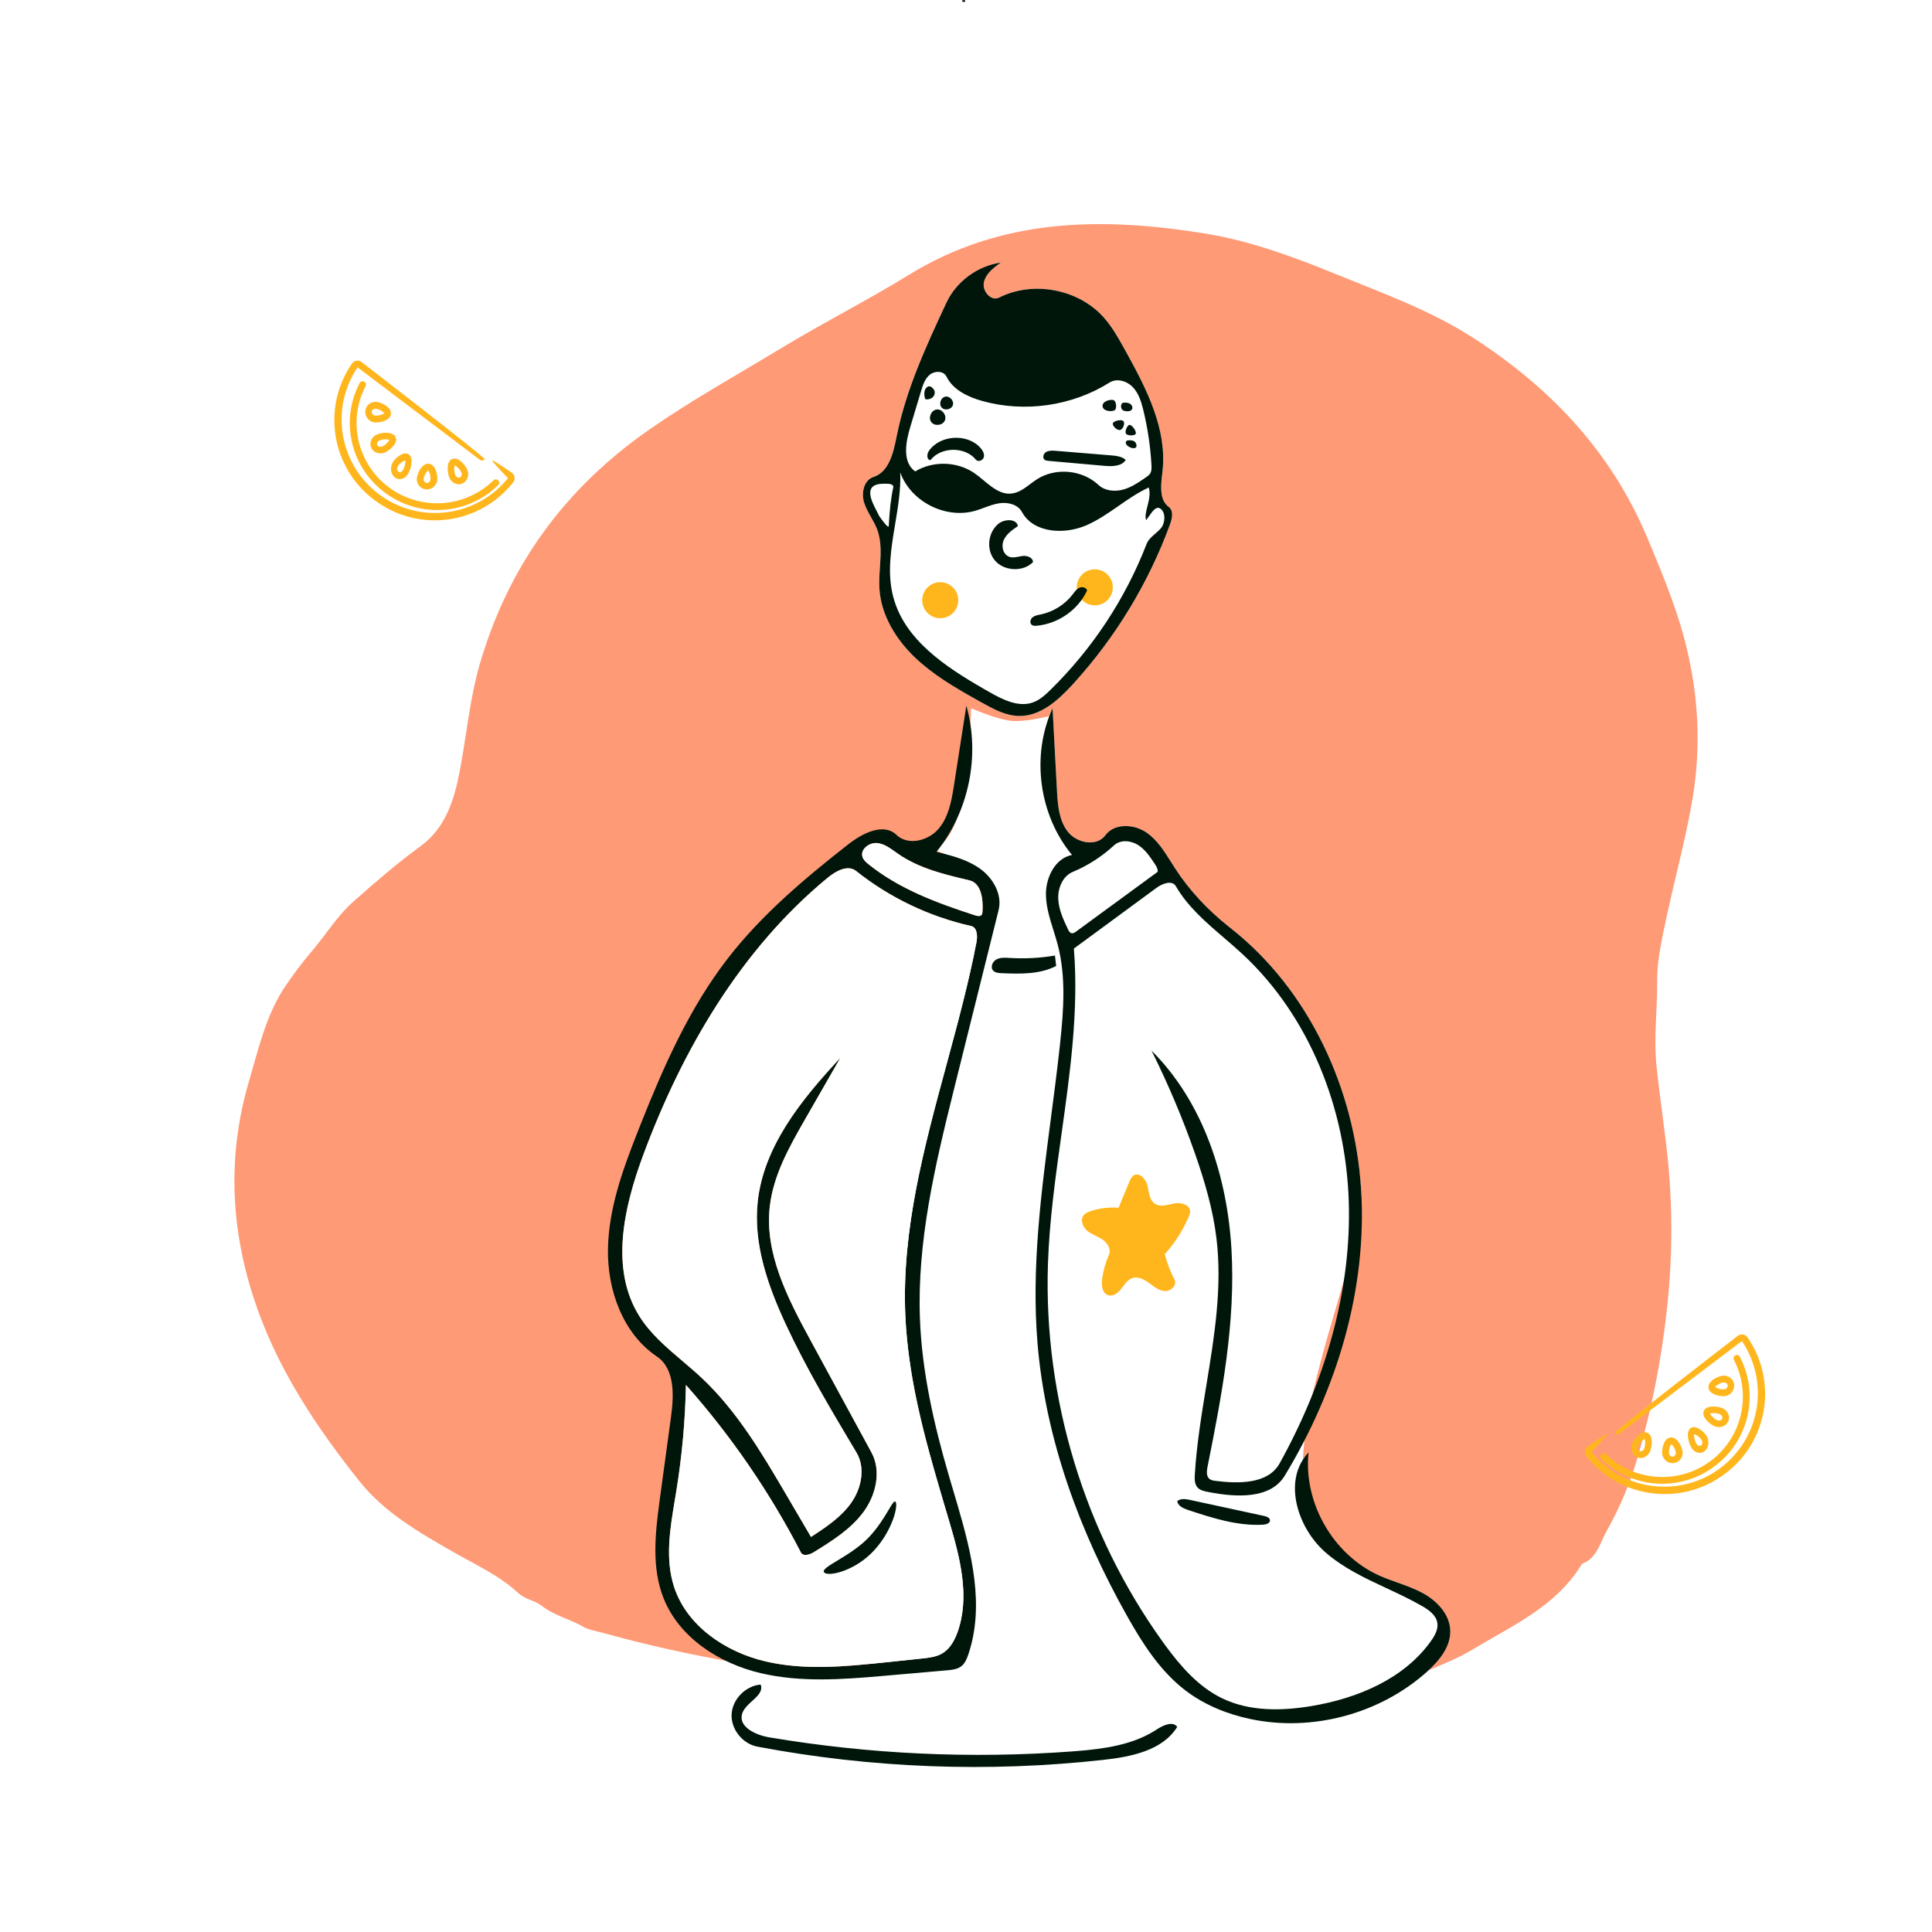
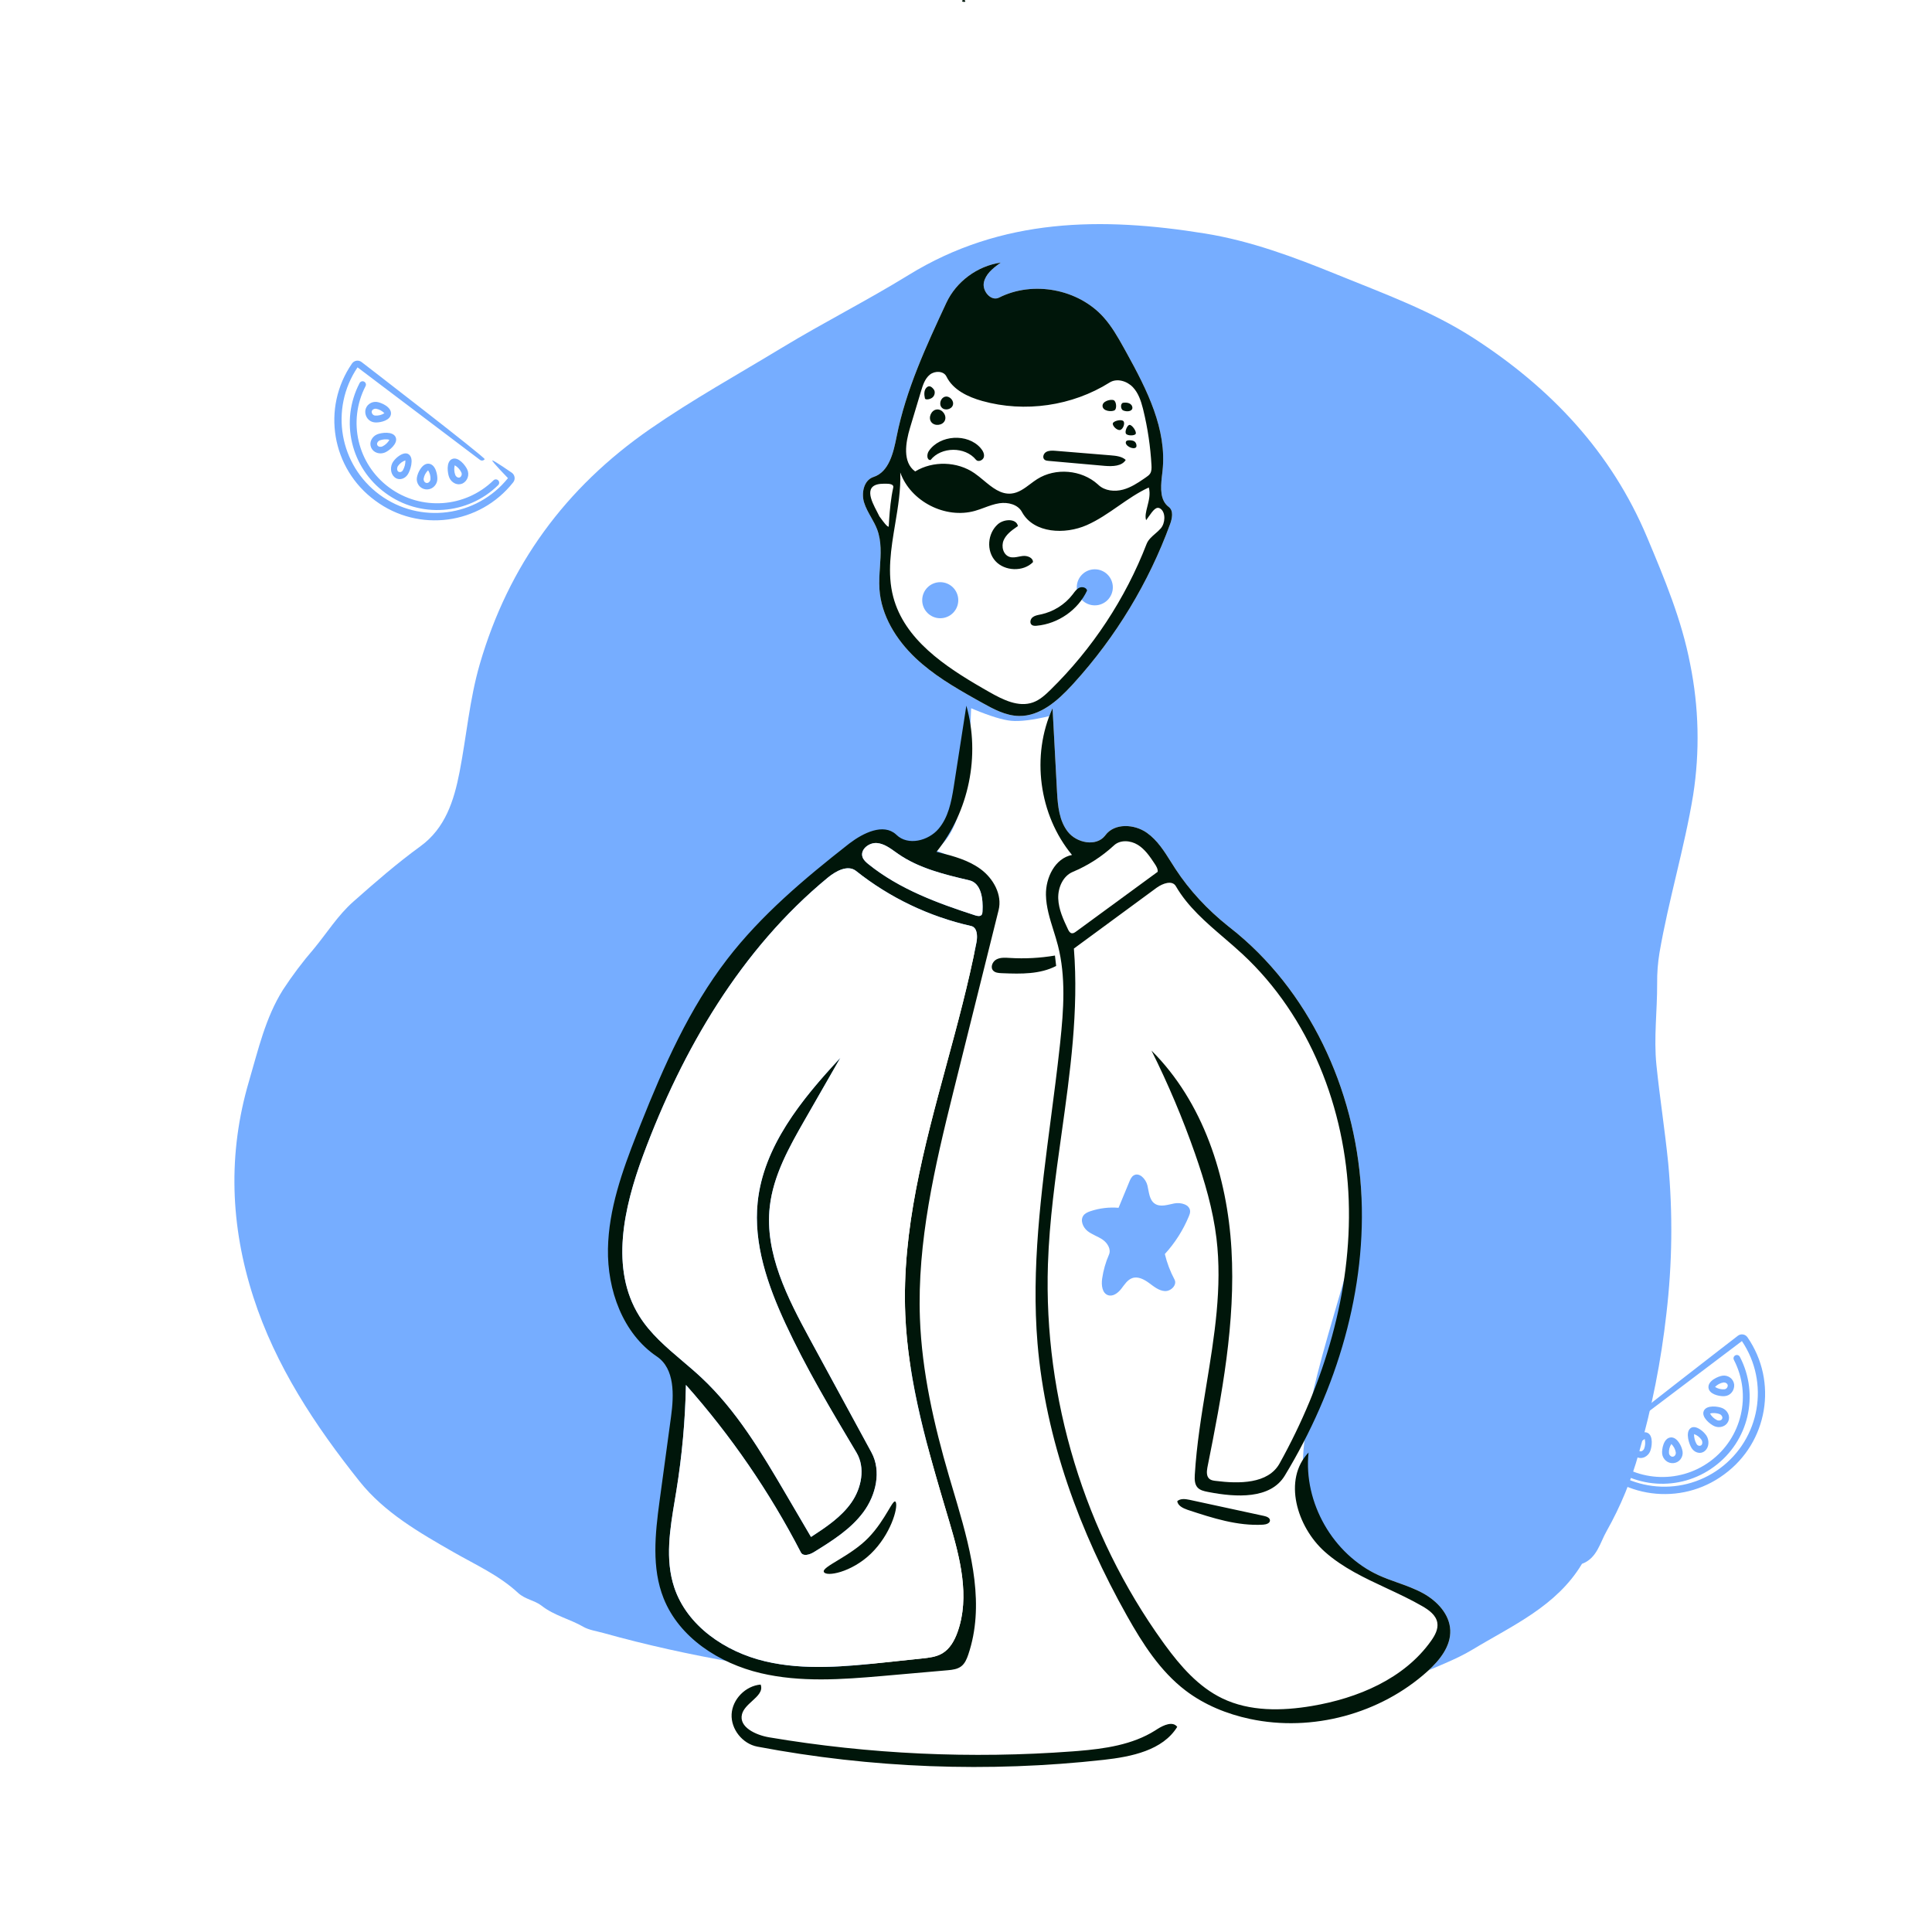
<svg xmlns="http://www.w3.org/2000/svg" width="750" height="750" viewBox="0 0 750 750" fill="none">
  <rect width="750" height="750" fill="white" />
-   <path fill-rule="evenodd" clip-rule="evenodd" d="M419.387 662.305C451.719 662.556 484.041 661.09 516.218 657.913L516.3 658.912C509.678 659.541 503.053 660.126 496.431 660.813C475.987 662.954 455.459 663.425 434.936 663.956C419.792 664.283 404.664 662.783 389.879 659.487C372.218 655.649 354.2 654.394 336.273 652.442C301.844 648.695 267.695 643.279 234.278 633.94C231.647 633.204 228.604 632.773 226.481 631.541C221.215 628.485 215.139 627.198 210.221 623.32C207.604 621.258 203.842 620.892 201.13 618.371C193.771 611.542 184.645 607.462 176.034 602.534C162.754 594.934 149.231 587.172 139.589 575.081C122.276 553.371 106.955 530.204 98.346 503.503C89.437 475.871 88.336 447.96 96.67 419.681C100.257 407.504 102.995 395.179 109.826 384.268C113.468 378.695 117.476 373.372 121.825 368.333C126.914 362.198 131.091 355.385 137.191 349.987C145.632 342.516 154.086 335.158 163.227 328.506C172.828 321.525 176.233 310.893 178.416 299.622C181.114 285.696 182.273 271.496 186.257 257.792C197.399 219.472 219.455 189.367 252.294 166.587C268.87 155.087 286.435 145.365 303.612 134.952C319.738 125.175 336.654 116.654 352.683 106.778C388.902 84.47 427.834 84.198 467.764 90.643C485.49 93.505 502.288 99.767 518.91 106.54C537.065 113.936 555.516 120.562 572.132 131.308C602.011 150.637 625.493 175.428 639.435 208.655C646.15 224.655 652.844 240.667 656.119 257.78C659.518 274.519 659.913 291.729 657.285 308.606C653.905 329.245 647.748 349.263 644.213 369.854C643.56 373.794 643.256 377.784 643.303 381.777C643.357 392.326 641.947 402.887 643.019 413.409C644.317 426.139 646.33 438.797 647.597 451.527C649.409 470.984 649.172 490.578 646.891 509.986C644.844 528.269 641.274 546.349 636.217 564.037C633.291 574.62 629.084 584.806 623.69 594.368C621.124 598.842 619.992 604.915 614.122 607.079C604.206 623.595 587.14 630.989 571.639 640.358C564.844 644.464 557.312 647.035 550.182 650.4C544.374 653.139 538.324 652.98 532.45 654.184C516.426 657.484 500.057 658.364 483.763 659.637C462.365 661.314 440.906 661.838 419.387 662.305Z" fill="#FF9A76" />
+   <path fill-rule="evenodd" clip-rule="evenodd" d="M419.387 662.305C451.719 662.556 484.041 661.09 516.218 657.913L516.3 658.912C509.678 659.541 503.053 660.126 496.431 660.813C475.987 662.954 455.459 663.425 434.936 663.956C419.792 664.283 404.664 662.783 389.879 659.487C372.218 655.649 354.2 654.394 336.273 652.442C301.844 648.695 267.695 643.279 234.278 633.94C231.647 633.204 228.604 632.773 226.481 631.541C221.215 628.485 215.139 627.198 210.221 623.32C207.604 621.258 203.842 620.892 201.13 618.371C193.771 611.542 184.645 607.462 176.034 602.534C162.754 594.934 149.231 587.172 139.589 575.081C122.276 553.371 106.955 530.204 98.346 503.503C89.437 475.871 88.336 447.96 96.67 419.681C100.257 407.504 102.995 395.179 109.826 384.268C113.468 378.695 117.476 373.372 121.825 368.333C126.914 362.198 131.091 355.385 137.191 349.987C145.632 342.516 154.086 335.158 163.227 328.506C172.828 321.525 176.233 310.893 178.416 299.622C181.114 285.696 182.273 271.496 186.257 257.792C197.399 219.472 219.455 189.367 252.294 166.587C268.87 155.087 286.435 145.365 303.612 134.952C319.738 125.175 336.654 116.654 352.683 106.778C388.902 84.47 427.834 84.198 467.764 90.643C485.49 93.505 502.288 99.767 518.91 106.54C537.065 113.936 555.516 120.562 572.132 131.308C602.011 150.637 625.493 175.428 639.435 208.655C646.15 224.655 652.844 240.667 656.119 257.78C659.518 274.519 659.913 291.729 657.285 308.606C653.905 329.245 647.748 349.263 644.213 369.854C643.56 373.794 643.256 377.784 643.303 381.777C643.357 392.326 641.947 402.887 643.019 413.409C644.317 426.139 646.33 438.797 647.597 451.527C649.409 470.984 649.172 490.578 646.891 509.986C644.844 528.269 641.274 546.349 636.217 564.037C633.291 574.62 629.084 584.806 623.69 594.368C621.124 598.842 619.992 604.915 614.122 607.079C604.206 623.595 587.14 630.989 571.639 640.358C564.844 644.464 557.312 647.035 550.182 650.4C544.374 653.139 538.324 652.98 532.45 654.184C516.426 657.484 500.057 658.364 483.763 659.637C462.365 661.314 440.906 661.838 419.387 662.305Z" fill="#76adff" />
  <path fill-rule="evenodd" clip-rule="evenodd" d="M374.596 0.675C374.126 0.806 373.383 0.717 373.458 0.235C373.739 0.09 374.053 -0.058 374.359 0.023C374.664 0.104 374.862 0.546 374.617 0.745L374.596 0.675Z" fill="#00160A" />
  <path fill-rule="evenodd" clip-rule="evenodd" d="M376.99 274.942L378.156 275.429C384.476 278.033 389.257 279.495 392.5 279.813C395.939 280.15 400.962 279.527 407.567 277.942L407.44 279.582C406.36 293.934 406.402 304.768 407.567 312.083C408.776 319.674 411.641 326.276 416.16 331.888C411.083 337.568 403.434 343.296 412.869 369.826C419.274 387.834 408.396 451.581 407.44 505.15C406.988 530.501 412.282 553.798 416.16 568.473C425.426 603.531 440.434 633.464 457 647.111C465.273 653.926 479.407 660.633 475.114 662.258C443.423 674.258 321.501 660.133 321 653.942C320.54 648.257 353.356 648.992 358 623.2C366.983 573.309 351.34 483.572 351.783 472.548C353.092 439.989 362.824 400.491 375 370.942C375.453 369.842 378.767 369.644 383.222 369.826L383.531 368.575C386.38 356.825 386.869 348.779 385 344.437C382.835 339.407 375.455 334.591 362.862 329.987C367.37 327.267 370.715 321.653 372.899 313.147L373.125 312.236C375.177 303.742 376.465 291.311 376.99 274.942Z" fill="white" />
  <path fill-rule="evenodd" clip-rule="evenodd" d="M381.457 453.872C382.797 437.482 382.72 431.176 385 414.89C385.661 410.169 384.674 371.345 376.474 377.551C373.402 379.875 374.626 385.059 373.158 388.621C360.982 418.169 353.092 439.989 351.783 472.549C351.111 489.272 349.987 506.074 351.337 522.756C353.73 552.321 377.331 504.308 381.457 453.872Z" fill="white" />
  <path fill-rule="evenodd" clip-rule="evenodd" d="M402.765 521.502C399.509 482.47 407.447 443.504 411.578 404.556C412.906 392.036 413.82 379.198 410.678 367.008C408.999 360.493 406.166 354.16 406.031 347.432C405.897 340.704 409.572 333.177 416.16 331.888C403.277 316.363 400.216 293.304 408.601 274.942C409.168 285.549 409.734 296.155 410.301 306.761C410.603 312.407 411.047 318.449 414.535 322.892C418.022 327.336 425.744 328.802 429.092 324.252C432.64 319.431 440.356 319.852 445.239 323.307C450.122 326.762 453.021 332.288 456.295 337.3C462.006 346.042 469.307 353.696 477.52 360.131C508.165 384.143 525.899 422.66 528.367 461.571C529.786 483.948 505.833 535.222 505.718 569.743C505.633 595.251 527.706 608.114 535.266 611.541C540.904 614.097 547.036 615.529 552.459 618.518C557.881 621.507 562.734 626.642 562.989 632.84C563.248 639.109 558.836 644.562 554.186 648.763C535.837 665.336 509.399 672.442 485.241 667.294C476.256 665.379 467.537 661.827 460.225 656.256C450.39 648.764 443.556 638.046 437.493 627.258C419.181 594.671 405.873 558.773 402.765 521.502Z" fill="white" />
  <path fill-rule="evenodd" clip-rule="evenodd" d="M348.074 169.452C351.676 151.314 359.555 134.337 367.367 117.56C371.212 109.303 379.443 103.221 388.504 101.942C385.678 103.946 382.637 106.264 381.936 109.644C381.235 113.024 384.726 117.097 387.821 115.535C401.041 108.861 418.598 112.173 428.44 123.198C431.764 126.921 434.21 131.322 436.628 135.681C444.747 150.323 453.13 166.182 451.292 182.801C450.745 187.748 449.711 193.798 453.708 196.794C455.64 198.242 455.049 201.225 454.222 203.486C445.778 226.574 432.72 247.983 416.033 266.1C410.539 272.065 403.732 278.065 395.599 277.94C390.426 277.861 385.672 275.275 381.16 272.757C372.112 267.707 362.961 262.582 355.439 255.475C347.918 248.368 342.077 238.952 341.396 228.658C340.883 220.891 343.255 212.762 340.491 205.48C339.113 201.852 336.54 198.731 335.421 195.015C334.303 191.3 335.374 186.374 339.082 185.171C345.15 183.203 346.838 175.677 348.074 169.452Z" fill="white" />
-   <circle cx="425" cy="228" r="7" fill="#FFB61D" />
+   <circle cx="425" cy="228" r="7" fill="#76adff" />
  <path fill-rule="evenodd" clip-rule="evenodd" d="M291.98 660.339C294.163 658.348 296.224 656.467 295.282 653.942C289.406 654.445 284.319 659.641 284.014 665.452C283.71 671.263 288.228 676.948 294.02 678.045C338.229 686.415 383.723 688.148 428.454 683.167C439.23 681.967 451.368 679.509 457 670.367C455.288 668.085 451.787 669.641 449.289 671.217L448.4 671.789C439.592 677.336 428.847 678.877 418.361 679.73L416.399 679.883C377.095 682.821 337.427 680.984 298.575 674.427C293.407 673.555 286.749 670.477 288.041 665.464C288.556 663.463 290.304 661.868 291.98 660.339ZM410.352 307.68L408.601 274.942C400.216 293.304 403.277 316.363 416.16 331.888C409.572 333.176 405.897 340.704 406.031 347.432C406.125 352.139 407.541 356.653 408.958 361.171C409.566 363.111 410.174 365.051 410.678 367.008C413.82 379.198 412.906 392.036 411.578 404.556L411.399 406.225C410.385 415.544 409.166 424.863 407.946 434.185C404.142 463.267 400.335 492.366 402.765 521.502C405.873 558.773 419.181 594.671 437.493 627.258C443.556 638.046 450.39 648.764 460.225 656.256C467.537 661.827 476.256 665.379 485.241 667.294C509.399 672.442 535.837 665.336 554.186 648.763C558.836 644.562 563.248 639.109 562.989 632.84C562.734 626.642 557.881 621.507 552.459 618.518C549.303 616.778 545.907 615.566 542.507 614.353C540.066 613.482 537.623 612.61 535.266 611.541C517.475 603.477 505.944 583.332 507.976 563.866C497.945 574.361 503.424 592.7 514.254 602.364C521.237 608.595 529.741 612.565 538.269 616.547C542.968 618.741 547.674 620.938 552.137 623.519C554.719 625.012 557.459 626.976 557.96 629.921C558.387 632.43 557.033 634.878 555.565 636.953C545.129 651.705 527.077 659.257 509.286 662.258C497.621 664.225 485.151 664.445 474.491 659.307C465.258 654.856 458.295 646.845 452.225 638.537L451.438 637.451C421.047 595.236 405.089 542.778 406.809 490.747C407.367 473.861 409.721 457.05 412.072 440.259C415.433 416.26 418.788 392.302 416.884 368.228L449.074 344.571C451.398 342.921 455.057 341.586 456.465 344.018C461.077 351.981 468.121 358.023 475.156 364.058C477.596 366.152 480.035 368.244 482.372 370.416C508.435 394.64 522.362 430.398 523.574 466.006C524.786 501.614 514.027 536.971 496.735 568.099C492.278 576.123 480.928 576.03 471.839 574.87L471.6 574.839C470.878 574.742 470.143 574.602 469.571 574.162C468.329 573.207 468.405 571.384 468.687 569.798L468.761 569.408C474.34 541.586 479.687 513.362 478.056 485.031C476.425 456.7 467.091 427.83 447.008 407.829C453.48 420.803 459.132 434.188 463.918 447.877C467.654 458.561 470.875 469.492 472.232 480.731C474.53 499.776 471.419 518.763 468.3 537.805C466.413 549.32 464.524 560.854 463.825 572.432L463.811 572.683C463.721 574.364 463.763 576.19 464.873 577.432C465.844 578.52 467.378 578.86 468.807 579.141L469.168 579.212C479.807 581.271 493.153 582.079 498.747 572.843C518.933 539.515 530.835 500.482 528.367 461.571C525.899 422.66 508.165 384.143 477.52 360.131L476.753 359.524C468.852 353.217 461.828 345.769 456.295 337.3C455.722 336.422 455.16 335.529 454.597 334.634C451.945 330.416 449.267 326.157 445.239 323.307C440.356 319.852 432.64 319.431 429.092 324.252L428.93 324.464C425.5 328.755 417.967 327.265 414.535 322.892C411.235 318.689 410.66 313.055 410.352 307.68ZM363.541 330.684C376.147 315.056 380.606 293.239 375.137 273.942L370.227 305.537C369.31 311.312 368.127 317.285 364.365 321.73C360.382 326.436 352.46 328.401 348.028 324.112L347.812 323.91C342.938 319.524 335.19 323.281 329.8 327.377L329.324 327.745C312.263 341.116 295.506 355.208 282.292 372.367C267.573 391.481 257.712 413.791 248.792 436.206L247.147 440.366C241.53 454.675 236.292 469.429 236.01 484.766C235.717 500.716 241.733 517.646 254.99 526.589C262.001 531.318 261.639 541.539 260.502 549.898L256.03 582.774C254.326 595.434 252.902 608.662 257.622 620.493C263.72 635.777 279.238 645.734 295.301 649.518C310.723 653.151 326.803 651.986 342.612 650.609L368.004 648.379C369.827 648.213 371.723 647.961 373.162 646.851C374.586 645.751 375.312 643.994 375.888 642.292C382.258 623.453 377.289 603.272 371.61 583.881L368.41 573.068C362.561 553.047 357.875 532.549 357.112 511.718C356.028 482.121 362.868 452.9 370.017 424.115L387.656 353.304C389.143 347.337 385.619 341.027 380.655 337.375C376.022 333.967 370.346 332.382 364.741 330.982L363.541 330.684ZM321.35 340.703C324.503 338.105 329.145 335.573 332.34 338.119C345.344 348.475 360.733 355.838 376.974 359.474C379.277 359.99 379.512 363.051 379.128 365.444L379.059 365.836C375.968 381.77 371.687 397.563 367.411 413.339C358.719 445.405 350.047 477.4 351.43 510.356C352.454 534.736 358.982 558.465 365.912 581.919L368.681 591.249C372.777 605.127 376.564 620.041 371.702 633.61C370.539 636.858 368.753 640.09 365.774 641.846C363.443 643.22 360.656 643.534 357.964 643.819L342.461 645.455C327.282 647.046 311.805 648.427 296.982 644.909C281.553 641.247 266.697 631.195 261.728 616.186C258.122 605.298 260.083 593.568 261.989 582.168C262.113 581.427 262.236 580.688 262.358 579.951L262.574 578.634C264.771 565.074 266.01 551.36 266.279 537.628C283.779 557.34 298.804 579.232 310.893 602.633C311.764 604.318 314.321 603.539 315.938 602.541L317.181 601.771C323.819 597.655 330.485 593.297 335.127 587.056C340.06 580.426 342.244 571.081 338.299 563.823L314.257 519.585C305.603 503.64 296.814 486.422 298.826 468.436C300.11 456.946 305.709 446.478 311.463 436.392L326.242 410.618L324.795 412.18C310.337 427.862 296.322 445.59 294.122 466.684C292.478 482.454 297.731 498.095 304.329 512.562L304.971 513.959C312.082 529.281 320.586 543.907 329.231 558.432L332.477 563.875C336.01 569.792 334.448 577.665 330.495 583.313C326.796 588.596 321.371 592.359 315.954 595.911L314.834 596.644L304.318 578.702C295.108 563.01 285.582 547.228 272.298 534.799C269.929 532.583 267.438 530.469 264.947 528.355C258.704 523.057 252.464 517.762 248.165 510.87C236.934 492.866 241.978 469.548 249.277 449.528L249.727 448.307C264.896 407.47 287.667 368.443 321.35 340.703ZM490.666 588.478L461.747 582.221C460.099 581.878 458.2 581.659 457 582.766C457.268 584.516 459.168 585.461 460.941 586.082L461.347 586.22C470.733 589.312 480.418 592.445 490.324 591.875C491.499 591.807 493.013 591.348 493 590.218C492.988 589.193 491.708 588.703 490.666 588.478ZM410 374.983L409.53 370.942C403.764 371.916 397.882 372.23 392.042 371.874L391.867 371.863C390.151 371.758 388.343 371.646 386.835 372.439C385.274 373.259 384.357 375.479 385.535 376.773C386.31 377.624 387.608 377.733 388.772 377.782L389.314 377.804C396.376 378.095 403.777 378.225 410 374.983ZM334.824 332.697C333.836 329.749 337.411 326.963 340.514 327.277C343.149 327.543 345.379 329.139 347.56 330.7C347.639 330.756 347.717 330.812 347.796 330.868L348.718 331.519C355.99 336.553 364.677 338.969 373.324 341.036L376.286 341.735C380.812 342.794 381.644 348.667 381.425 353.385L381.396 353.904C381.369 354.336 381.331 354.796 381.063 355.136C380.522 355.821 379.449 355.619 378.616 355.35L377.753 355.07C363.369 350.392 348.918 344.968 337.159 335.498C336.198 334.724 335.216 333.864 334.824 332.697ZM387.955 102.334L388.504 101.942C379.443 103.221 371.212 109.303 367.367 117.56C359.555 134.337 351.676 151.314 348.074 169.452C346.838 175.677 345.15 183.203 339.082 185.171L338.854 185.251C335.33 186.579 334.326 191.377 335.421 195.015C336.033 197.048 337.081 198.903 338.129 200.76C338.998 202.298 339.867 203.837 340.491 205.48C342.259 210.138 341.926 215.143 341.59 220.178C341.401 223.014 341.211 225.859 341.396 228.658C342.077 238.952 347.918 248.368 355.439 255.475C362.233 261.894 370.356 266.696 378.532 271.287L381.16 272.757C385.672 275.275 390.426 277.861 395.599 277.94C403.732 278.065 410.539 272.065 416.033 266.1L416.837 265.221C433.14 247.292 445.914 226.201 454.222 203.486C455.049 201.225 455.64 198.242 453.708 196.794C450.338 194.268 450.544 189.571 451.02 185.195L451.292 182.801C453.081 166.62 445.181 151.158 437.269 136.84L436.225 134.955C433.936 130.835 431.58 126.715 428.44 123.198C418.598 112.173 401.041 108.861 387.821 115.535C384.726 117.097 381.235 113.024 381.936 109.644C382.592 106.483 385.296 104.249 387.955 102.334ZM347.495 203.457C348.608 196.786 349.727 190.083 349.482 183.412C353.48 194.645 366.955 201.569 378.483 198.314C379.706 197.968 380.903 197.525 382.098 197.083C384.029 196.368 385.958 195.655 387.99 195.355C391.279 194.87 395.134 195.82 396.709 198.732L396.869 199.021C401.453 207.002 413.347 207.611 421.863 203.862C426.261 201.925 430.219 199.179 434.177 196.433C437.973 193.798 441.771 191.163 445.96 189.24C446.655 191.693 446.008 194.231 445.417 196.553C444.9 198.582 444.425 200.445 444.925 201.942C445.24 201.51 445.538 201.087 445.822 200.684C447.648 198.096 448.92 196.292 450.599 197.561C452.539 199.028 452.4 203.064 450.599 205.139C449.96 205.874 449.207 206.527 448.457 207.176C447.092 208.358 445.738 209.532 445.099 211.182C436.888 232.409 424.068 251.86 407.77 267.817C405.773 269.773 403.645 271.727 401.007 272.671C395.392 274.681 389.339 271.645 384.156 268.702L381.668 267.28C366.696 258.651 351.123 248.22 346.764 231.756C344.316 222.508 345.9 213.014 347.495 203.457ZM394.585 204.614L395.159 204.221C394.572 201.194 389.718 201.423 387.368 203.503C383.333 207.073 382.81 213.821 386.416 217.796C390.023 221.771 397.222 222.052 400.998 218.226C401.079 216.549 398.88 215.654 397.151 215.82C396.607 215.872 396.061 215.979 395.516 216.085C394.327 216.316 393.144 216.546 392.005 216.213C389.438 215.461 388.578 212.104 389.621 209.715C390.573 207.534 392.574 205.999 394.585 204.614ZM343.119 187.777L344.003 187.774C345.288 187.79 347.053 187.963 346.764 189.24C345.835 193.351 345.411 198.144 345.186 201.429L344.996 204.439C344.447 204.651 342.876 202.493 341.971 201.251C341.786 200.997 341.629 200.782 341.514 200.632L341.396 200.485C341.157 199.964 340.834 199.349 340.48 198.674C338.244 194.412 334.763 187.777 343.119 187.777ZM357.545 151.844C358.254 149.484 359.059 146.977 360.984 145.428C362.91 143.878 366.324 143.94 367.405 146.156C369.937 151.35 375.736 154.102 381.325 155.664C397.832 160.277 416.258 157.602 430.749 148.489C433.57 146.715 437.51 147.902 439.793 150.322C441.886 152.54 442.895 155.52 443.653 158.486L443.854 159.294C445.548 166.268 446.602 173.397 446.999 180.561C447.062 181.699 447.086 182.924 446.454 183.875C446.073 184.449 445.492 184.857 444.925 185.251L444.042 185.863C441.531 187.592 438.934 189.254 436 190.055C432.721 190.95 428.882 190.576 426.413 188.251L426.123 187.984C419.867 182.357 409.749 181.478 402.628 185.996C401.712 186.577 400.827 187.242 399.942 187.906C397.673 189.61 395.407 191.312 392.638 191.597C388.505 192.023 385.161 189.242 381.833 186.474C380.658 185.496 379.484 184.52 378.278 183.687C371.61 179.083 362.195 178.806 355.265 183.01C350.294 179.437 351.523 171.883 353.279 166.039L357.545 151.844ZM431.186 176.761L409.636 174.995C408.405 174.901 407.105 174.868 406.074 175.482C404.969 176.139 404.548 177.856 405.627 178.55C406.045 178.819 406.576 178.872 407.082 178.917L428.939 180.855C431.95 181.1 435.563 180.975 437 178.534C435.514 177.174 433.261 176.931 431.186 176.761ZM381.92 177.46C382.248 176.198 381.516 174.906 380.651 173.915C375.613 168.138 364.85 168.772 360.561 175.098C359.726 176.329 359.725 178.678 361.234 178.582C365.365 173.347 374.666 173.287 378.866 178.469C379.694 179.49 381.592 178.723 381.92 177.46ZM441 173.656C441.351 173.298 441.238 171.841 440.256 171.282C439.529 170.868 437.473 170.668 437.129 171.377C436.355 172.933 439.924 174.754 441 173.656ZM440.891 168.39C441.26 167.485 439.514 164.946 438.509 164.942C437.625 164.939 436.525 167.523 437.113 168.375C437.716 169.247 440.561 169.201 440.891 168.39ZM434.78 166.926C435.986 166.747 436.948 164.096 436 163.397C435.058 162.702 432.319 163.431 432.019 164.299C431.709 165.195 433.486 167.118 434.78 166.926ZM361.488 163.804C362.739 165.544 365.895 165.228 366.776 163.274C367.656 161.319 365.804 158.741 363.673 158.955C361.542 159.169 360.238 162.063 361.488 163.804ZM436.035 159.337C437.417 159.926 439.483 159.781 439.603 158.346C439.491 156.426 437.379 156.124 436 156.359C434.897 156.547 434.917 158.86 436.035 159.337ZM432.654 159.29C433.653 158.735 433.391 155.71 432.276 155.329C431.069 154.915 427.821 155.733 428.009 157.7C428.197 159.668 431.519 159.921 432.654 159.29ZM365.576 158.215C366.78 159.534 369.363 158.965 369.902 157.263C370.441 155.56 368.658 153.607 366.914 153.991C365.17 154.375 364.372 156.897 365.576 158.215ZM361.993 154.29C362.956 153.474 363.093 152.009 362.532 151.241C361.399 149.691 360.451 149.698 359.677 150.461C358.713 151.412 358.668 153.014 359.055 154.67C359.2 155.29 361.013 155.121 361.993 154.29ZM416.429 230.725C413.425 234.664 408.938 237.486 404.04 238.518C403.91 238.545 403.78 238.571 403.65 238.598C402.638 238.803 401.599 239.013 400.818 239.662C399.937 240.394 399.641 241.935 400.57 242.609C401.088 242.985 401.792 242.969 402.434 242.911C410.786 242.161 418.538 236.744 422 229.241C421.759 228.054 420.102 227.646 418.988 228.162C418.009 228.615 417.346 229.502 416.698 230.367C416.608 230.487 416.519 230.607 416.429 230.725Z" fill="#00160A" />
-   <path fill-rule="evenodd" clip-rule="evenodd" d="M440.057 456.315C442.234 454.936 444.809 457.647 445.423 460.173C446.038 462.7 446.121 465.74 448.231 467.222C450.389 468.739 453.289 467.669 455.868 467.168C458.447 466.668 462.009 467.642 462 470.304C461.998 470.962 461.754 471.592 461.502 472.198C459.269 477.569 456.103 482.538 452.192 486.81C453.018 490.255 454.283 493.592 455.945 496.712C457.057 498.799 454.565 501.305 452.227 501.196C449.89 501.086 447.946 499.446 446.051 498.054C444.157 496.662 441.789 495.399 439.57 496.15C437.655 496.799 436.515 498.721 435.262 500.325C434.008 501.93 432.048 503.44 430.134 502.786C427.82 501.996 427.497 498.824 427.849 496.374C428.31 493.163 429.206 490.017 430.501 487.05C431.417 484.954 429.915 482.522 428.046 481.231C426.176 479.941 423.914 479.289 422.145 477.861C420.376 476.432 419.244 473.689 420.598 471.852C421.255 470.96 422.334 470.508 423.378 470.161C426.859 469.003 430.569 468.56 434.219 468.867C435.615 465.496 437.01 462.124 438.406 458.753C438.789 457.828 439.218 456.846 440.057 456.315V456.315Z" fill="#FFB61D" />
+   <path fill-rule="evenodd" clip-rule="evenodd" d="M440.057 456.315C442.234 454.936 444.809 457.647 445.423 460.173C446.038 462.7 446.121 465.74 448.231 467.222C450.389 468.739 453.289 467.669 455.868 467.168C458.447 466.668 462.009 467.642 462 470.304C461.998 470.962 461.754 471.592 461.502 472.198C459.269 477.569 456.103 482.538 452.192 486.81C453.018 490.255 454.283 493.592 455.945 496.712C457.057 498.799 454.565 501.305 452.227 501.196C449.89 501.086 447.946 499.446 446.051 498.054C444.157 496.662 441.789 495.399 439.57 496.15C437.655 496.799 436.515 498.721 435.262 500.325C434.008 501.93 432.048 503.44 430.134 502.786C427.82 501.996 427.497 498.824 427.849 496.374C428.31 493.163 429.206 490.017 430.501 487.05C431.417 484.954 429.915 482.522 428.046 481.231C426.176 479.941 423.914 479.289 422.145 477.861C420.376 476.432 419.244 473.689 420.598 471.852C421.255 470.96 422.334 470.508 423.378 470.161C426.859 469.003 430.569 468.56 434.219 468.867C435.615 465.496 437.01 462.124 438.406 458.753C438.789 457.828 439.218 456.846 440.057 456.315V456.315Z" fill="#76adff" />
  <path fill-rule="evenodd" clip-rule="evenodd" d="M337.159 335.498C336.198 334.724 335.216 333.864 334.824 332.697C333.836 329.749 337.411 326.963 340.514 327.277C343.149 327.543 345.379 329.139 347.56 330.7C347.947 330.977 348.332 331.252 348.718 331.519C356.821 337.129 366.681 339.487 376.286 341.735C380.98 342.833 381.701 349.109 381.396 353.904C381.369 354.336 381.331 354.796 381.063 355.136C380.522 355.821 379.449 355.62 378.616 355.35C363.948 350.607 349.153 345.157 337.159 335.498ZM335.127 587.056C340.06 580.426 342.244 571.081 338.299 563.823L314.577 520.175C305.822 504.065 296.79 486.644 298.826 468.436C300.194 456.196 306.457 445.117 312.589 434.424L326.242 410.618C311.285 426.684 296.395 444.887 294.122 466.684C292.425 482.963 298.078 499.104 304.971 513.959C312.971 531.196 322.734 547.553 332.477 563.875C336.01 569.793 334.448 577.665 330.495 583.313C326.541 588.961 320.615 592.871 314.834 596.644L305.422 580.584C295.864 564.278 286.113 547.725 272.298 534.8C269.929 532.583 267.438 530.469 264.947 528.355C258.704 523.057 252.464 517.762 248.165 510.87C236.705 492.498 242.191 468.594 249.727 448.307C264.896 407.47 287.667 368.444 321.35 340.703C324.503 338.105 329.145 335.573 332.34 338.119C345.344 348.475 360.733 355.838 376.974 359.474C379.405 360.019 379.531 363.399 379.059 365.836C375.968 381.77 371.687 397.563 367.411 413.339C358.719 445.405 350.047 477.4 351.43 510.356C352.549 536.999 360.241 562.864 367.848 588.443C368.005 588.971 368.162 589.5 368.319 590.028C372.547 604.248 376.707 619.642 371.702 633.61C370.539 636.858 368.753 640.09 365.774 641.846C363.443 643.22 360.656 643.534 357.964 643.819L344.318 645.26C328.546 646.926 312.41 648.571 296.982 644.909C281.553 641.247 266.697 631.195 261.728 616.186C258.122 605.299 260.083 593.568 261.989 582.168C262.187 580.986 262.384 579.807 262.574 578.634C264.771 565.074 266.01 551.36 266.279 537.628C283.779 557.34 298.804 579.232 310.893 602.633C311.764 604.318 314.321 603.539 315.938 602.541C322.978 598.193 330.194 593.687 335.127 587.056Z" fill="white" />
  <path fill-rule="evenodd" clip-rule="evenodd" d="M449.411 338.435C449.525 337.31 448.876 336.266 448.253 335.324C446.425 332.558 444.509 329.705 441.692 327.963C438.875 326.221 434.883 325.918 432.453 328.17C427.776 332.502 422.335 336.003 416.459 338.463C412.595 340.08 410.648 344.653 410.808 348.848C410.968 353.043 412.796 356.969 414.591 360.762C414.903 361.422 415.317 362.164 416.036 362.288C416.637 362.392 417.204 362.012 417.697 361.652C428.268 353.913 438.84 346.174 449.411 338.435Z" fill="white" />
-   <path fill-rule="evenodd" clip-rule="evenodd" d="M199.226 187.233C199.664 186.686 199.857 185.983 199.759 185.29C199.665 184.589 199.291 183.957 198.722 183.537C198.722 183.537 191.543 178.556 191.118 178.741C190.694 178.927 197.195 185.615 197.195 185.615C184.994 200.745 163.026 203.585 147.372 192.056C131.717 180.527 127.935 158.723 138.794 142.605L186.34 178.534C186.916 178.959 187.728 178.836 188.153 178.26C188.579 177.684 140.342 140.525 140.342 140.525C139.779 140.1 139.067 139.922 138.37 140.032C137.673 140.143 137.051 140.532 136.647 141.111C124.722 158.368 128.721 181.973 145.667 194.348C162.502 206.861 186.25 203.706 199.226 187.233ZM149.595 191.36C162.948 201.256 181.544 199.966 193.393 188.321C193.907 187.819 193.915 186.997 193.412 186.484C192.908 185.972 192.083 185.963 191.569 186.465C180.61 197.171 163.478 198.366 151.13 189.286C138.782 180.206 134.868 163.534 141.891 149.934C142.124 149.52 142.111 149.012 141.858 148.609C141.605 148.207 141.152 147.974 140.677 148.002C140.201 148.031 139.779 148.316 139.576 148.746C131.913 163.47 136.168 181.565 149.595 191.36ZM151.798 182.415C151.715 181.289 151.997 180.168 152.59 179.264C153.304 178.251 154.188 177.41 155.188 176.79C157.08 175.603 158.206 175.971 158.816 176.488C160.806 178.162 159.258 182.682 158.335 184.117C157.601 185.281 156.429 185.98 155.175 186C154.453 186.005 153.748 185.744 153.165 185.255C152.372 184.579 151.874 183.544 151.798 182.415ZM157.377 178.718C156.25 179.089 155.248 179.844 154.504 180.881C154.26 181.249 154.143 181.707 154.173 182.167C154.193 182.519 154.342 182.843 154.584 183.061C155.229 183.474 156.044 183.226 156.425 182.5C157.069 181.379 157.401 180.06 157.377 178.718ZM165.302 189.977C166.402 190.094 167.501 189.752 168.31 189.041C169.126 188.341 169.64 187.384 169.754 186.351C169.947 184.722 169.239 180.307 166.493 180.015C165.63 179.922 164.374 180.228 163.125 182.166C162.458 183.188 162.014 184.325 161.817 185.51C161.684 186.542 161.959 187.583 162.59 188.436C163.214 189.295 164.203 189.858 165.302 189.977ZM166.189 182.554C166.868 183.611 167.189 184.837 167.109 186.07C167.068 186.493 166.862 186.888 166.53 187.177C166.284 187.406 165.943 187.52 165.598 187.487C165.258 187.439 164.955 187.257 164.765 186.986C164.511 186.634 164.404 186.207 164.463 185.786C164.678 184.569 165.28 183.442 166.189 182.554ZM175.487 178.197C177.919 177.121 180.726 180.728 181.389 182.283V182.279C182.339 184.293 181.517 186.712 179.551 187.694C179.1 187.896 178.614 188 178.122 188C177.572 187.997 177.029 187.872 176.531 187.633C175.579 187.177 174.824 186.38 174.41 185.393C173.748 183.84 173.056 179.273 175.487 178.197ZM177.59 185.285C177.884 185.432 178.225 185.446 178.529 185.323C179.207 184.911 179.441 184.023 179.057 183.319C178.499 182.177 177.614 181.235 176.519 180.618C176.217 181.857 176.291 183.162 176.732 184.357C176.897 184.763 177.203 185.094 177.59 185.285ZM146.262 156.032C145.231 155.901 144.189 156.176 143.336 156.806C142.477 157.43 141.914 158.419 141.794 159.517C141.644 161.811 143.27 163.802 145.43 163.969C145.62 163.991 145.811 164.001 146.003 164C147.911 164 151.506 163.177 151.771 160.706C152.049 157.958 147.892 156.226 146.262 156.032ZM145.704 161.324C144.925 161.312 144.296 160.642 144.286 159.814C144.333 159.473 144.516 159.17 144.788 158.981C145.076 158.77 145.418 158.659 145.768 158.664C145.841 158.664 145.914 158.664 145.989 158.677C147.209 158.892 148.338 159.496 149.228 160.408C148.167 161.086 146.937 161.405 145.701 161.324H145.704ZM144.092 173.781C143.661 172.811 143.683 171.704 144.152 170.751C144.61 169.797 145.407 169.041 146.394 168.625C147.944 167.958 152.51 167.279 153.587 169.705C154.663 172.13 151.059 174.96 149.505 175.626C148.937 175.871 148.324 175.999 147.704 176C147.259 176 146.816 175.932 146.392 175.798C145.363 175.488 144.523 174.751 144.092 173.781ZM149.849 170.554C149.024 170.54 148.204 170.677 147.431 170.959H147.435C147.028 171.123 146.696 171.429 146.504 171.818C146.345 172.11 146.331 172.458 146.465 172.761C146.6 173.064 146.868 173.29 147.194 173.374C147.615 173.499 148.067 173.469 148.467 173.29C149.609 172.73 150.551 171.842 151.169 170.744C150.746 170.595 150.297 170.53 149.849 170.554Z" fill="#FFB61D" />
-   <path fill-rule="evenodd" clip-rule="evenodd" d="M615.774 565.233C615.336 564.686 615.143 563.983 615.241 563.29C615.335 562.589 615.709 561.957 616.278 561.537C616.278 561.537 623.457 556.556 623.882 556.741C624.306 556.927 617.805 563.615 617.805 563.615C630.006 578.745 651.974 581.585 667.628 570.056C683.283 558.527 687.065 536.723 676.206 520.605L628.66 556.534C628.084 556.959 627.272 556.836 626.847 556.26C626.422 555.684 674.658 518.525 674.658 518.525C675.221 518.1 675.933 517.922 676.63 518.032C677.327 518.143 677.949 518.532 678.353 519.111C690.279 536.368 686.279 559.973 669.333 572.348C652.498 584.861 628.75 581.706 615.774 565.233ZM665.405 569.36C652.052 579.256 633.456 577.966 621.607 566.321C621.093 565.819 621.085 564.997 621.588 564.484C622.092 563.972 622.917 563.963 623.431 564.465C634.39 575.171 651.523 576.366 663.87 567.286C676.218 558.206 680.132 541.534 673.109 527.934C672.876 527.52 672.889 527.012 673.142 526.609C673.395 526.207 673.848 525.974 674.324 526.002C674.799 526.031 675.221 526.316 675.424 526.746C683.087 541.47 678.832 559.565 665.405 569.36ZM663.202 560.415C663.285 559.289 663.003 558.168 662.411 557.264C661.696 556.251 660.812 555.41 659.812 554.79C657.92 553.603 656.794 553.971 656.184 554.488C654.194 556.162 655.742 560.682 656.666 562.117C657.399 563.281 658.571 563.98 659.825 564C660.547 564.005 661.252 563.744 661.835 563.255C662.628 562.579 663.126 561.544 663.202 560.415ZM657.623 556.718C658.75 557.089 659.752 557.844 660.496 558.881C660.74 559.249 660.858 559.707 660.827 560.167C660.807 560.519 660.658 560.843 660.416 561.061C659.771 561.474 658.956 561.226 658.575 560.5C657.931 559.379 657.599 558.06 657.623 556.718ZM649.699 567.977C648.599 568.094 647.499 567.752 646.69 567.041C645.875 566.341 645.361 565.384 645.246 564.351C645.053 562.722 645.761 558.307 648.507 558.015C649.37 557.922 650.626 558.228 651.875 560.166C652.542 561.188 652.986 562.325 653.184 563.51C653.316 564.542 653.041 565.583 652.41 566.436C651.786 567.295 650.797 567.858 649.699 567.977ZM648.811 560.554C648.132 561.611 647.811 562.837 647.891 564.07C647.932 564.493 648.139 564.888 648.47 565.177C648.716 565.406 649.057 565.52 649.402 565.487C649.742 565.439 650.045 565.257 650.235 564.986C650.489 564.634 650.596 564.207 650.537 563.786C650.322 562.569 649.72 561.442 648.811 560.554ZM639.513 556.197C637.081 555.121 634.275 558.728 633.611 560.283V560.279C632.661 562.293 633.483 564.712 635.45 565.694C635.9 565.896 636.387 566 636.878 566C637.429 565.997 637.971 565.872 638.47 565.633C639.421 565.177 640.176 564.38 640.59 563.393C641.252 561.84 641.944 557.273 639.513 556.197ZM637.41 563.285C637.116 563.432 636.775 563.446 636.471 563.323C635.793 562.911 635.559 562.023 635.943 561.319C636.502 560.177 637.387 559.235 638.481 558.618C638.783 559.857 638.709 561.162 638.268 562.357C638.103 562.763 637.798 563.094 637.41 563.285ZM668.738 534.032C669.77 533.901 670.811 534.176 671.664 534.806C672.524 535.43 673.086 536.419 673.207 537.517C673.356 539.811 671.73 541.802 669.57 541.969C669.38 541.991 669.189 542.001 668.997 542C667.089 542 663.494 541.177 663.229 538.706C662.951 535.958 667.108 534.226 668.738 534.032ZM669.296 539.324C670.076 539.312 670.704 538.642 670.714 537.814C670.667 537.473 670.484 537.17 670.212 536.981C669.924 536.77 669.582 536.659 669.232 536.664C669.159 536.664 669.086 536.664 669.011 536.677C667.791 536.892 666.662 537.496 665.772 538.408C666.833 539.086 668.063 539.405 669.299 539.324H669.296ZM670.908 551.781C671.339 550.811 671.317 549.704 670.848 548.751C670.39 547.797 669.593 547.041 668.606 546.625C667.056 545.958 662.49 545.279 661.413 547.705C660.337 550.13 663.941 552.96 665.496 553.626C666.063 553.871 666.676 553.999 667.296 554C667.741 554 668.184 553.932 668.608 553.798C669.637 553.488 670.477 552.751 670.908 551.781ZM665.151 548.554C665.976 548.54 666.796 548.677 667.569 548.959H667.565C667.972 549.123 668.304 549.429 668.496 549.818C668.655 550.11 668.669 550.458 668.535 550.761C668.4 551.064 668.132 551.29 667.806 551.374C667.385 551.499 666.933 551.469 666.533 551.29C665.391 550.73 664.449 549.842 663.831 548.744C664.254 548.595 664.703 548.53 665.151 548.554Z" fill="#FFB61D" />
-   <circle cx="365" cy="233" r="7" fill="#FFB61D" />
+   <path fill-rule="evenodd" clip-rule="evenodd" d="M199.226 187.233C199.664 186.686 199.857 185.983 199.759 185.29C199.665 184.589 199.291 183.957 198.722 183.537C198.722 183.537 191.543 178.556 191.118 178.741C190.694 178.927 197.195 185.615 197.195 185.615C184.994 200.745 163.026 203.585 147.372 192.056C131.717 180.527 127.935 158.723 138.794 142.605L186.34 178.534C186.916 178.959 187.728 178.836 188.153 178.26C188.579 177.684 140.342 140.525 140.342 140.525C139.779 140.1 139.067 139.922 138.37 140.032C137.673 140.143 137.051 140.532 136.647 141.111C124.722 158.368 128.721 181.973 145.667 194.348C162.502 206.861 186.25 203.706 199.226 187.233ZM149.595 191.36C162.948 201.256 181.544 199.966 193.393 188.321C193.907 187.819 193.915 186.997 193.412 186.484C192.908 185.972 192.083 185.963 191.569 186.465C180.61 197.171 163.478 198.366 151.13 189.286C138.782 180.206 134.868 163.534 141.891 149.934C142.124 149.52 142.111 149.012 141.858 148.609C141.605 148.207 141.152 147.974 140.677 148.002C140.201 148.031 139.779 148.316 139.576 148.746C131.913 163.47 136.168 181.565 149.595 191.36ZM151.798 182.415C151.715 181.289 151.997 180.168 152.59 179.264C153.304 178.251 154.188 177.41 155.188 176.79C157.08 175.603 158.206 175.971 158.816 176.488C160.806 178.162 159.258 182.682 158.335 184.117C157.601 185.281 156.429 185.98 155.175 186C154.453 186.005 153.748 185.744 153.165 185.255C152.372 184.579 151.874 183.544 151.798 182.415ZM157.377 178.718C156.25 179.089 155.248 179.844 154.504 180.881C154.26 181.249 154.143 181.707 154.173 182.167C154.193 182.519 154.342 182.843 154.584 183.061C155.229 183.474 156.044 183.226 156.425 182.5C157.069 181.379 157.401 180.06 157.377 178.718ZM165.302 189.977C166.402 190.094 167.501 189.752 168.31 189.041C169.126 188.341 169.64 187.384 169.754 186.351C169.947 184.722 169.239 180.307 166.493 180.015C165.63 179.922 164.374 180.228 163.125 182.166C162.458 183.188 162.014 184.325 161.817 185.51C161.684 186.542 161.959 187.583 162.59 188.436C163.214 189.295 164.203 189.858 165.302 189.977ZM166.189 182.554C166.868 183.611 167.189 184.837 167.109 186.07C167.068 186.493 166.862 186.888 166.53 187.177C166.284 187.406 165.943 187.52 165.598 187.487C165.258 187.439 164.955 187.257 164.765 186.986C164.511 186.634 164.404 186.207 164.463 185.786C164.678 184.569 165.28 183.442 166.189 182.554ZM175.487 178.197C177.919 177.121 180.726 180.728 181.389 182.283V182.279C182.339 184.293 181.517 186.712 179.551 187.694C179.1 187.896 178.614 188 178.122 188C177.572 187.997 177.029 187.872 176.531 187.633C175.579 187.177 174.824 186.38 174.41 185.393C173.748 183.84 173.056 179.273 175.487 178.197ZM177.59 185.285C177.884 185.432 178.225 185.446 178.529 185.323C179.207 184.911 179.441 184.023 179.057 183.319C178.499 182.177 177.614 181.235 176.519 180.618C176.217 181.857 176.291 183.162 176.732 184.357C176.897 184.763 177.203 185.094 177.59 185.285ZM146.262 156.032C145.231 155.901 144.189 156.176 143.336 156.806C142.477 157.43 141.914 158.419 141.794 159.517C141.644 161.811 143.27 163.802 145.43 163.969C145.62 163.991 145.811 164.001 146.003 164C147.911 164 151.506 163.177 151.771 160.706C152.049 157.958 147.892 156.226 146.262 156.032ZM145.704 161.324C144.925 161.312 144.296 160.642 144.286 159.814C144.333 159.473 144.516 159.17 144.788 158.981C145.076 158.77 145.418 158.659 145.768 158.664C145.841 158.664 145.914 158.664 145.989 158.677C147.209 158.892 148.338 159.496 149.228 160.408C148.167 161.086 146.937 161.405 145.701 161.324H145.704ZM144.092 173.781C143.661 172.811 143.683 171.704 144.152 170.751C144.61 169.797 145.407 169.041 146.394 168.625C147.944 167.958 152.51 167.279 153.587 169.705C154.663 172.13 151.059 174.96 149.505 175.626C148.937 175.871 148.324 175.999 147.704 176C147.259 176 146.816 175.932 146.392 175.798C145.363 175.488 144.523 174.751 144.092 173.781ZM149.849 170.554C149.024 170.54 148.204 170.677 147.431 170.959H147.435C147.028 171.123 146.696 171.429 146.504 171.818C146.345 172.11 146.331 172.458 146.465 172.761C146.6 173.064 146.868 173.29 147.194 173.374C147.615 173.499 148.067 173.469 148.467 173.29C149.609 172.73 150.551 171.842 151.169 170.744C150.746 170.595 150.297 170.53 149.849 170.554Z" fill="#76adff" />
+   <path fill-rule="evenodd" clip-rule="evenodd" d="M615.774 565.233C615.336 564.686 615.143 563.983 615.241 563.29C615.335 562.589 615.709 561.957 616.278 561.537C616.278 561.537 623.457 556.556 623.882 556.741C624.306 556.927 617.805 563.615 617.805 563.615C630.006 578.745 651.974 581.585 667.628 570.056C683.283 558.527 687.065 536.723 676.206 520.605L628.66 556.534C628.084 556.959 627.272 556.836 626.847 556.26C626.422 555.684 674.658 518.525 674.658 518.525C675.221 518.1 675.933 517.922 676.63 518.032C677.327 518.143 677.949 518.532 678.353 519.111C690.279 536.368 686.279 559.973 669.333 572.348C652.498 584.861 628.75 581.706 615.774 565.233ZM665.405 569.36C652.052 579.256 633.456 577.966 621.607 566.321C621.093 565.819 621.085 564.997 621.588 564.484C622.092 563.972 622.917 563.963 623.431 564.465C634.39 575.171 651.523 576.366 663.87 567.286C676.218 558.206 680.132 541.534 673.109 527.934C672.876 527.52 672.889 527.012 673.142 526.609C673.395 526.207 673.848 525.974 674.324 526.002C674.799 526.031 675.221 526.316 675.424 526.746C683.087 541.47 678.832 559.565 665.405 569.36ZM663.202 560.415C663.285 559.289 663.003 558.168 662.411 557.264C661.696 556.251 660.812 555.41 659.812 554.79C657.92 553.603 656.794 553.971 656.184 554.488C654.194 556.162 655.742 560.682 656.666 562.117C657.399 563.281 658.571 563.98 659.825 564C660.547 564.005 661.252 563.744 661.835 563.255C662.628 562.579 663.126 561.544 663.202 560.415ZM657.623 556.718C658.75 557.089 659.752 557.844 660.496 558.881C660.74 559.249 660.858 559.707 660.827 560.167C660.807 560.519 660.658 560.843 660.416 561.061C659.771 561.474 658.956 561.226 658.575 560.5C657.931 559.379 657.599 558.06 657.623 556.718ZM649.699 567.977C648.599 568.094 647.499 567.752 646.69 567.041C645.875 566.341 645.361 565.384 645.246 564.351C645.053 562.722 645.761 558.307 648.507 558.015C649.37 557.922 650.626 558.228 651.875 560.166C652.542 561.188 652.986 562.325 653.184 563.51C653.316 564.542 653.041 565.583 652.41 566.436C651.786 567.295 650.797 567.858 649.699 567.977ZM648.811 560.554C648.132 561.611 647.811 562.837 647.891 564.07C647.932 564.493 648.139 564.888 648.47 565.177C648.716 565.406 649.057 565.52 649.402 565.487C649.742 565.439 650.045 565.257 650.235 564.986C650.489 564.634 650.596 564.207 650.537 563.786C650.322 562.569 649.72 561.442 648.811 560.554ZM639.513 556.197C637.081 555.121 634.275 558.728 633.611 560.283V560.279C632.661 562.293 633.483 564.712 635.45 565.694C635.9 565.896 636.387 566 636.878 566C637.429 565.997 637.971 565.872 638.47 565.633C639.421 565.177 640.176 564.38 640.59 563.393C641.252 561.84 641.944 557.273 639.513 556.197ZM637.41 563.285C637.116 563.432 636.775 563.446 636.471 563.323C635.793 562.911 635.559 562.023 635.943 561.319C636.502 560.177 637.387 559.235 638.481 558.618C638.783 559.857 638.709 561.162 638.268 562.357C638.103 562.763 637.798 563.094 637.41 563.285ZM668.738 534.032C669.77 533.901 670.811 534.176 671.664 534.806C672.524 535.43 673.086 536.419 673.207 537.517C673.356 539.811 671.73 541.802 669.57 541.969C669.38 541.991 669.189 542.001 668.997 542C667.089 542 663.494 541.177 663.229 538.706C662.951 535.958 667.108 534.226 668.738 534.032ZM669.296 539.324C670.076 539.312 670.704 538.642 670.714 537.814C670.667 537.473 670.484 537.17 670.212 536.981C669.924 536.77 669.582 536.659 669.232 536.664C669.159 536.664 669.086 536.664 669.011 536.677C667.791 536.892 666.662 537.496 665.772 538.408C666.833 539.086 668.063 539.405 669.299 539.324H669.296ZM670.908 551.781C671.339 550.811 671.317 549.704 670.848 548.751C670.39 547.797 669.593 547.041 668.606 546.625C667.056 545.958 662.49 545.279 661.413 547.705C660.337 550.13 663.941 552.96 665.496 553.626C666.063 553.871 666.676 553.999 667.296 554C667.741 554 668.184 553.932 668.608 553.798C669.637 553.488 670.477 552.751 670.908 551.781ZM665.151 548.554C665.976 548.54 666.796 548.677 667.569 548.959H667.565C667.972 549.123 668.304 549.429 668.496 549.818C668.655 550.11 668.669 550.458 668.535 550.761C668.4 551.064 668.132 551.29 667.806 551.374C667.385 551.499 666.933 551.469 666.533 551.29C665.391 550.73 664.449 549.842 663.831 548.744C664.254 548.595 664.703 548.53 665.151 548.554Z" fill="#76adff" />
+   <circle cx="365" cy="233" r="7" fill="#76adff" />
  <path fill-rule="evenodd" clip-rule="evenodd" d="M347.762 583.199C348.651 585.417 345.733 595.713 338.119 603.092C330.504 610.472 320.619 612.223 319.809 610.201C318.999 608.179 330.077 604.204 337.069 597C344.061 589.796 346.873 580.982 347.762 583.199Z" fill="#00160A" />
</svg>
